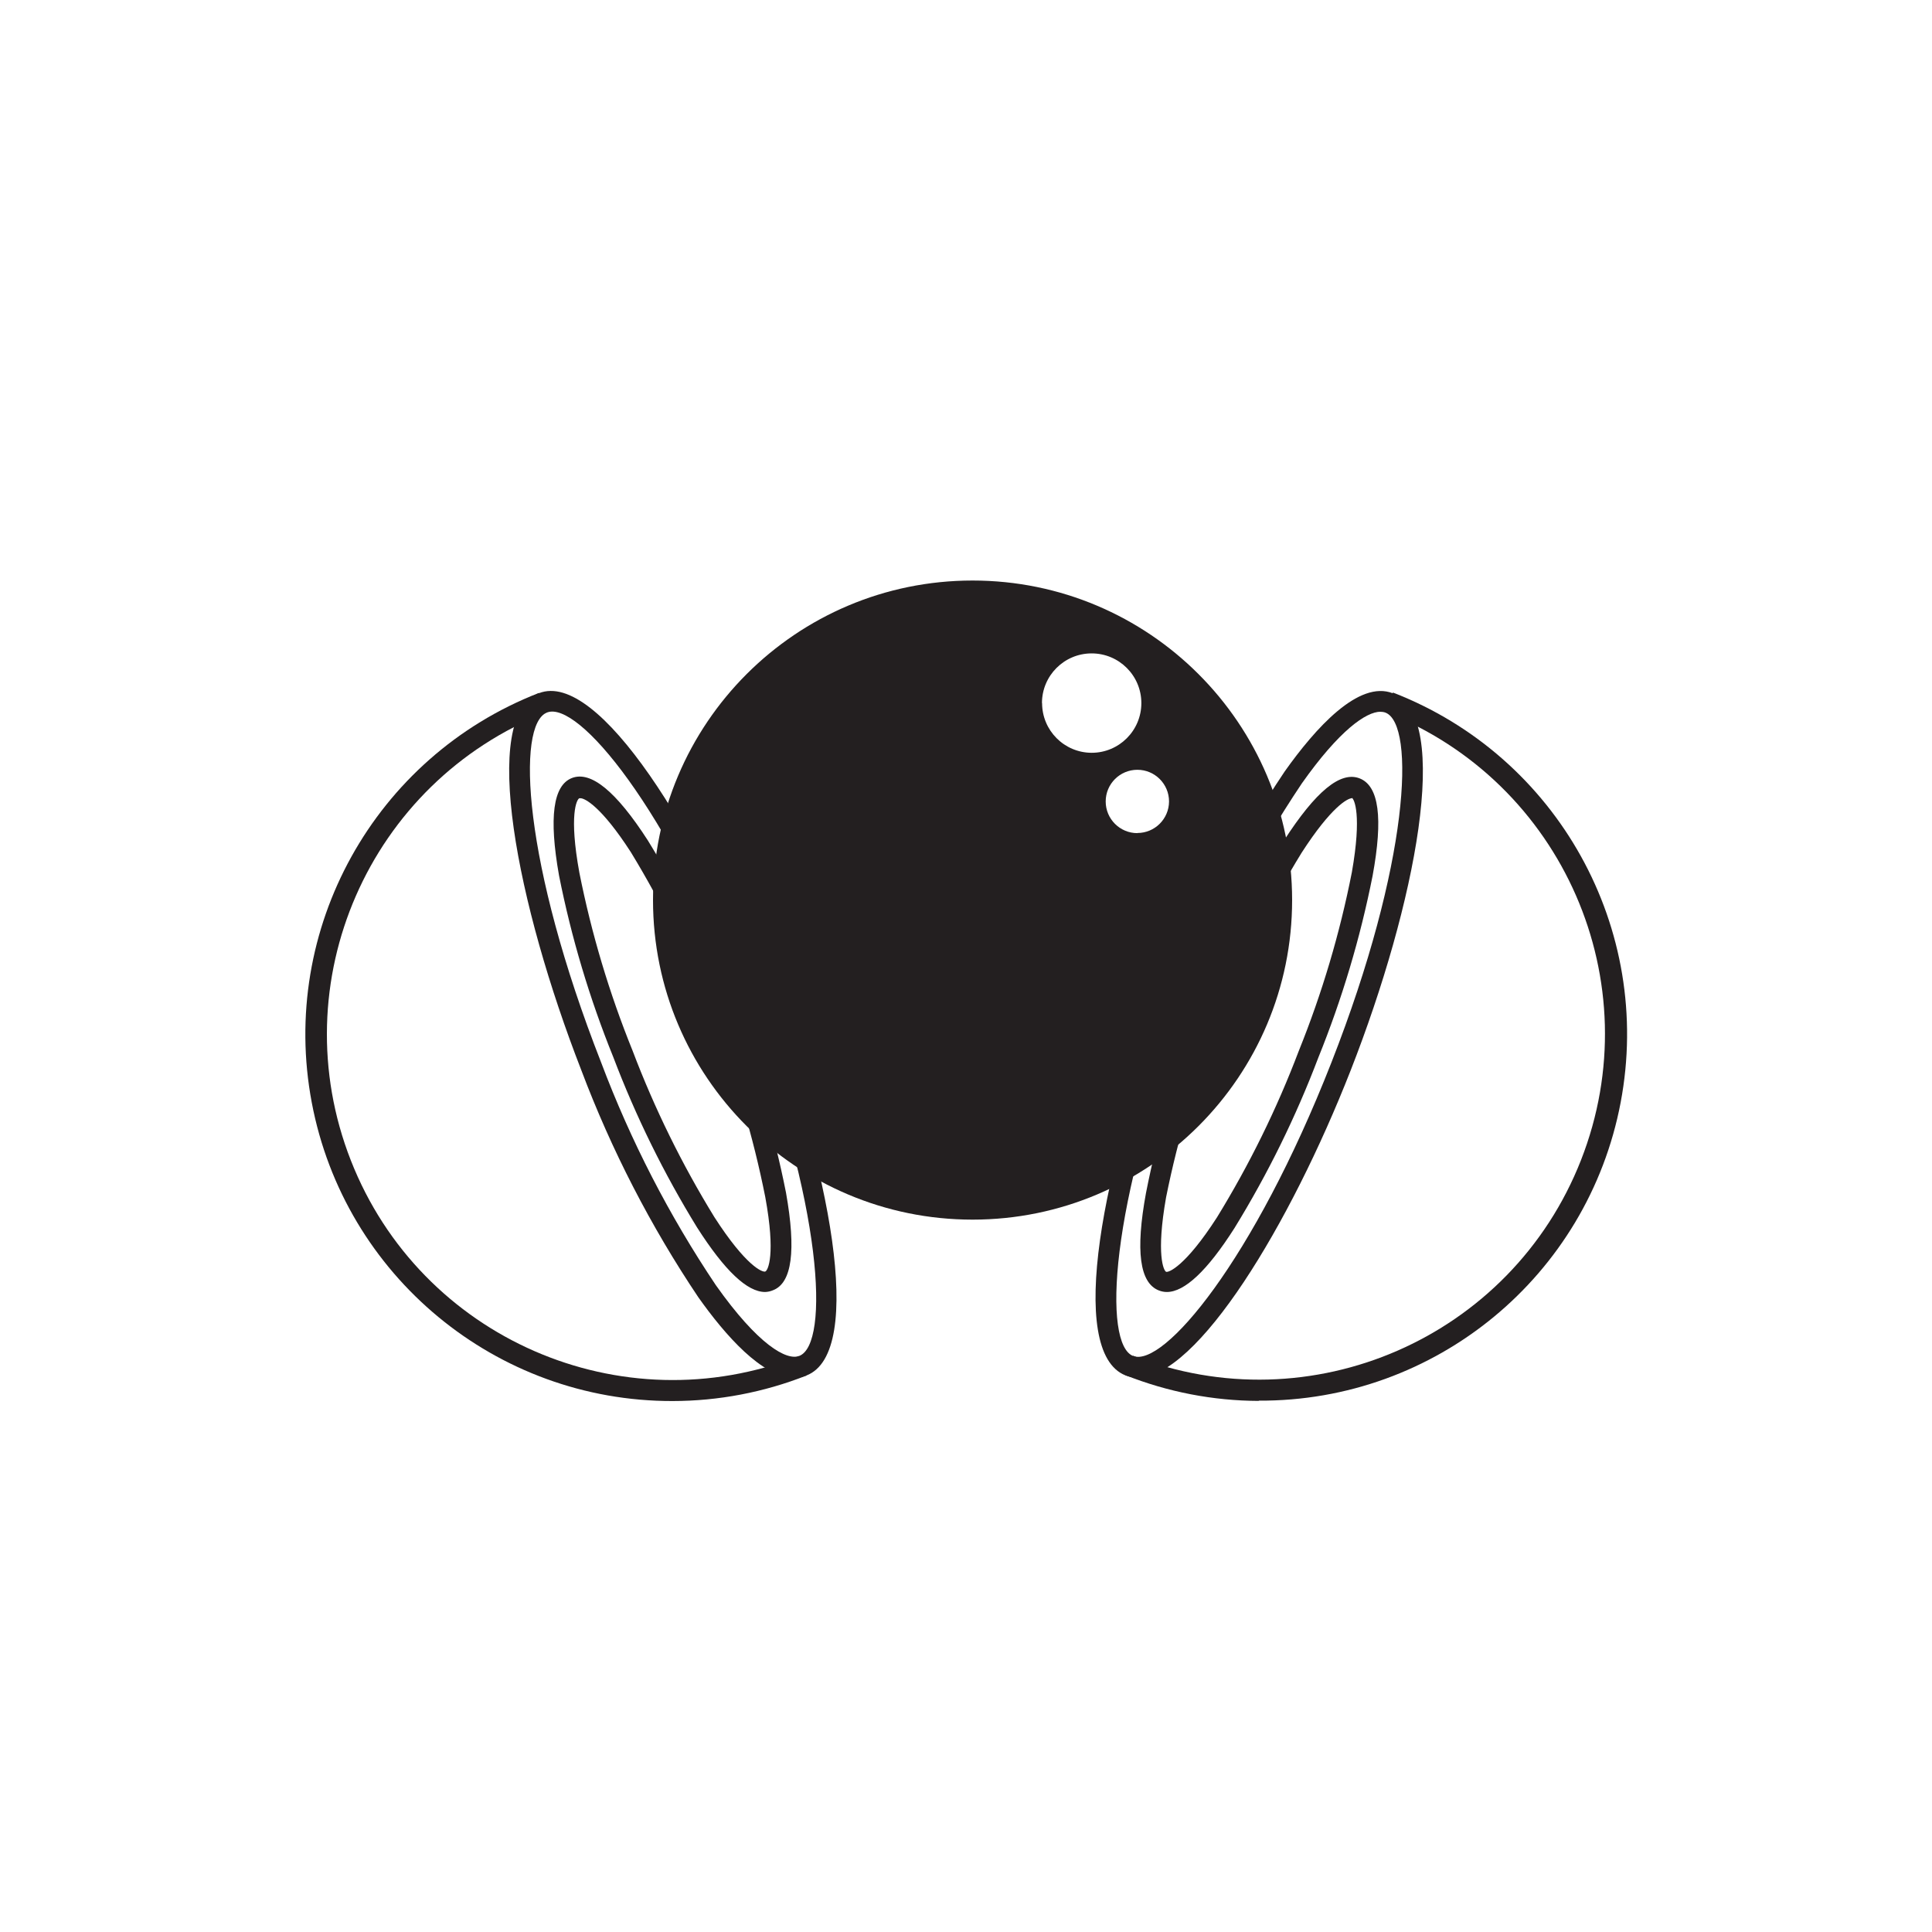
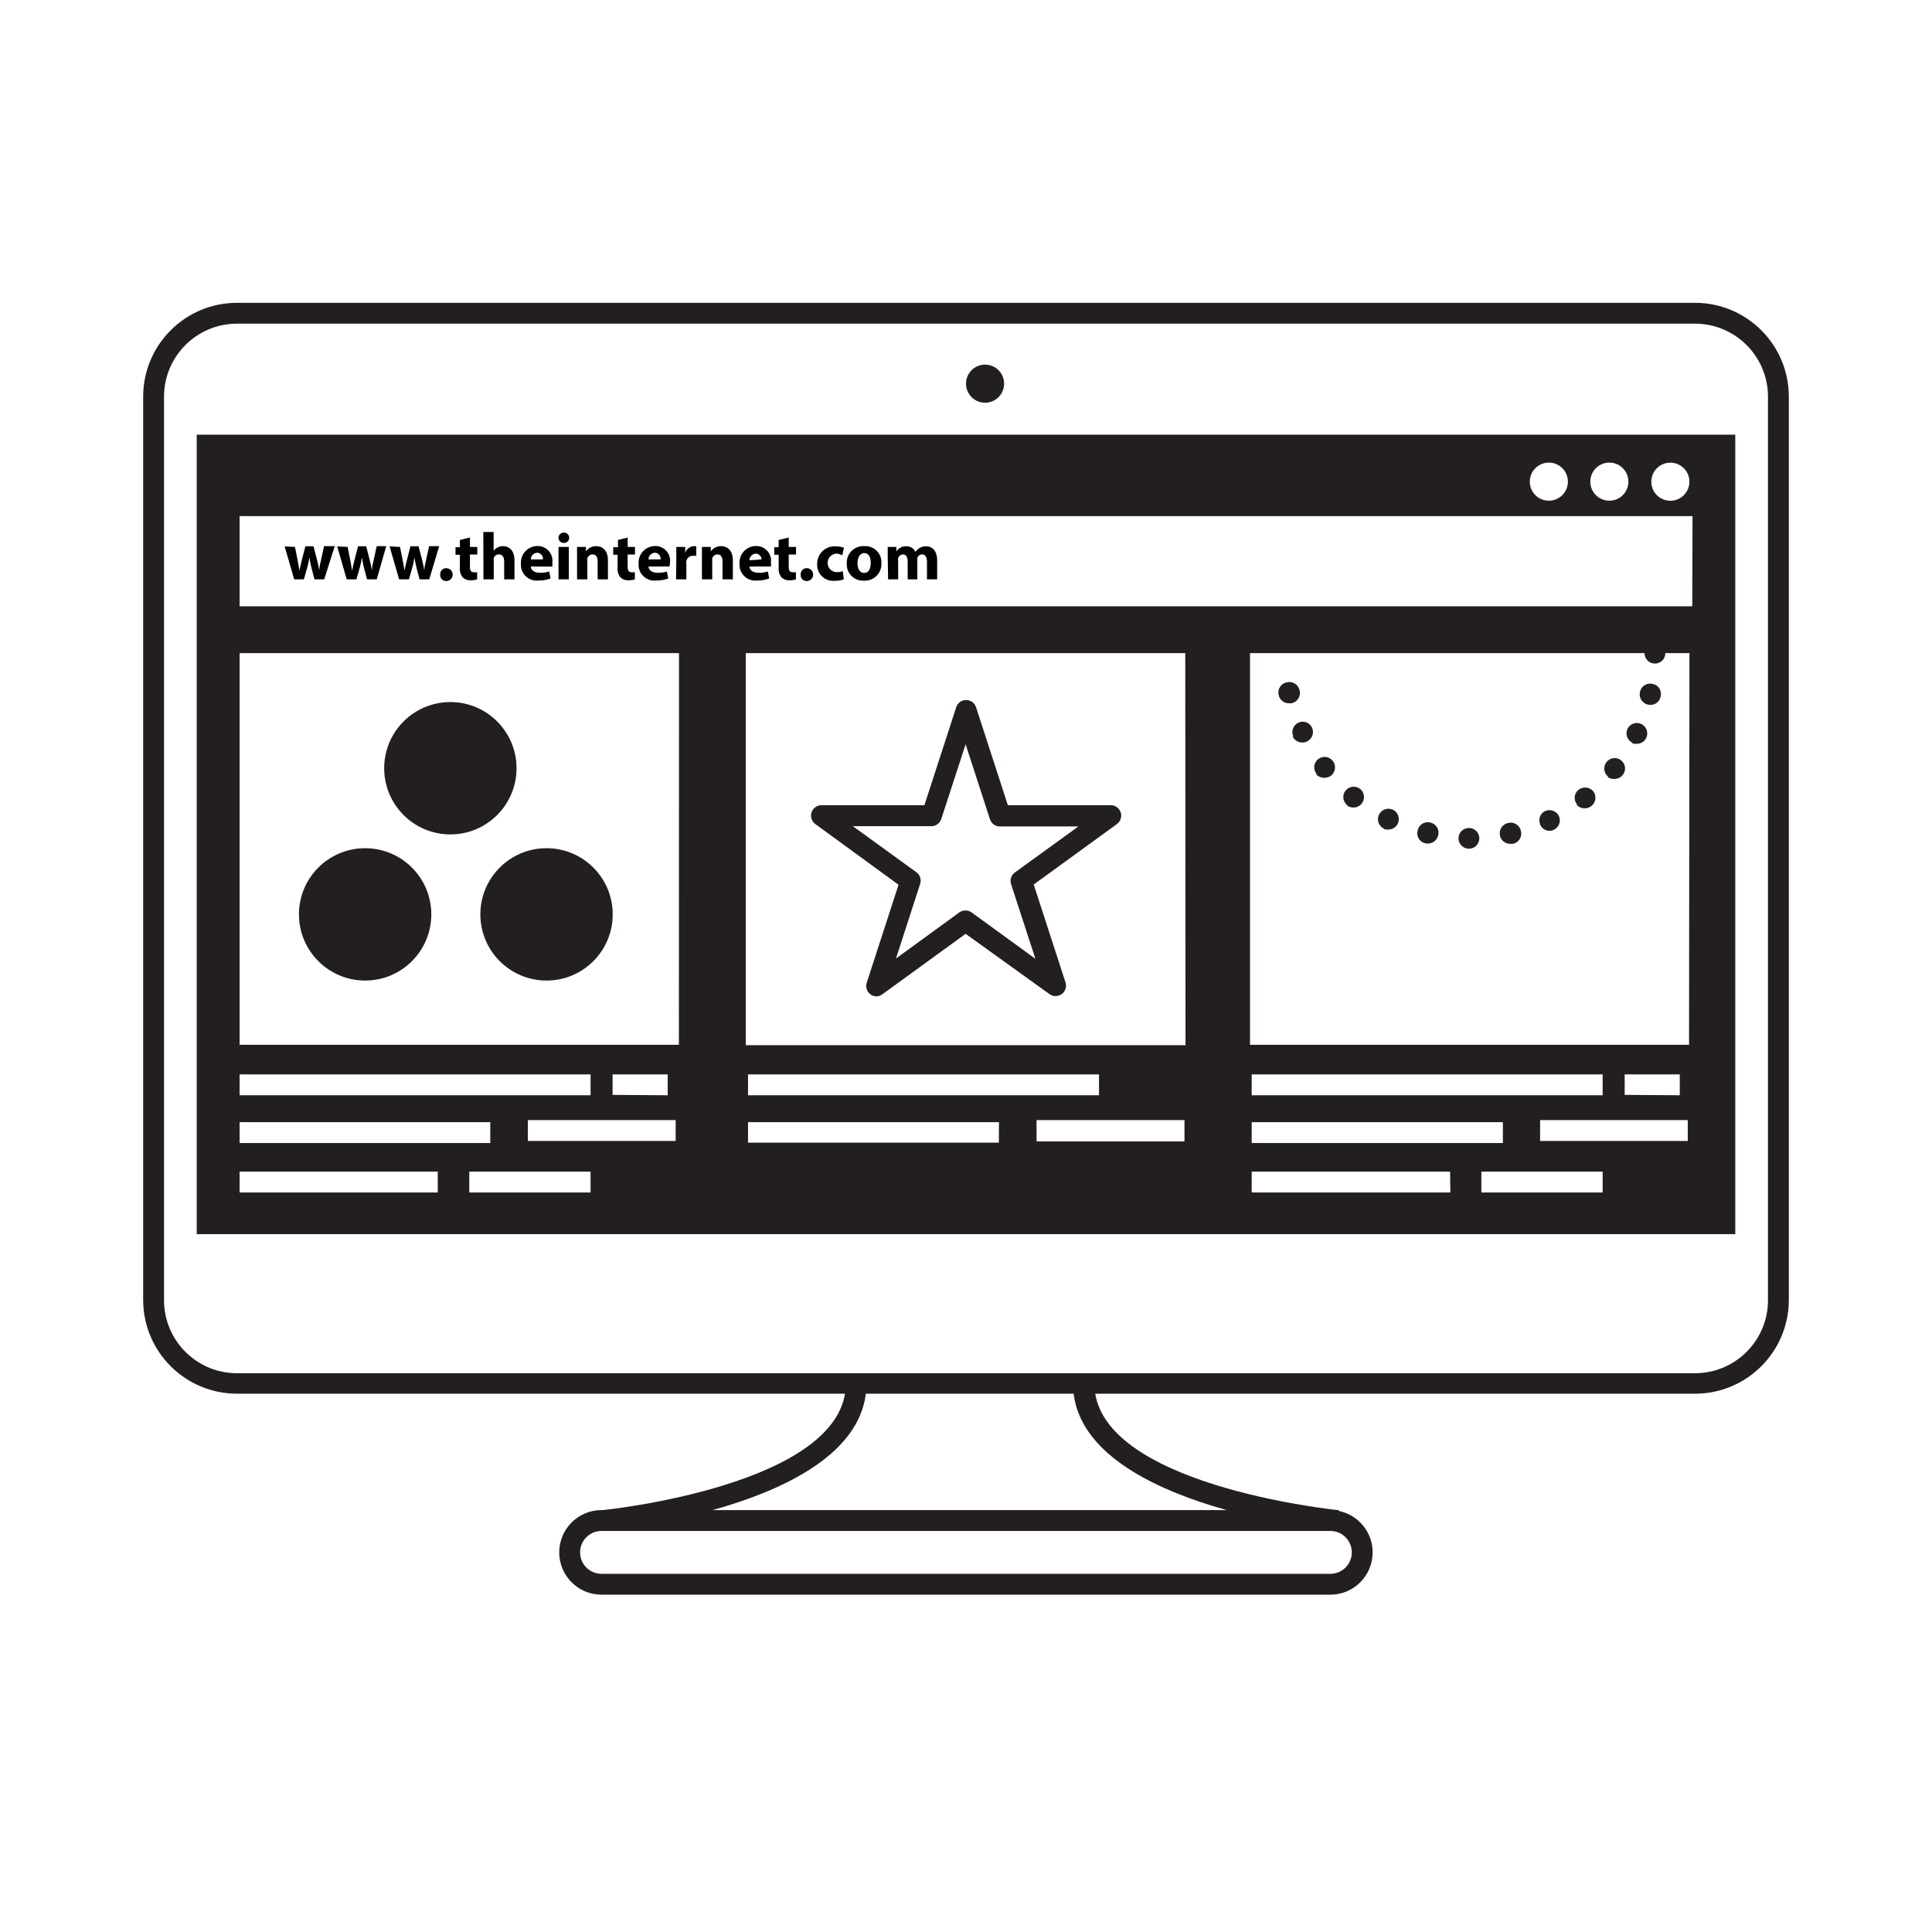
<svg xmlns="http://www.w3.org/2000/svg" id="Layer_1" data-name="Layer 1" viewBox="0 0 150.06 150.06">
  <defs>
    <style>.cls-1{fill:#231f20;}</style>
  </defs>
-   <path class="cls-1" d="M90.63,100.35a1.67,1.67,0,0,1-.62-.12c-1.49-.58-1.83-3.06-1-7.57A78.17,78.17,0,0,1,93.2,78.54a78.23,78.23,0,0,1,6.51-13.23c2.48-3.85,4.41-5.44,5.9-4.85s1.83,3.06,1,7.57a78.16,78.16,0,0,1-4.22,14.13h0a78.25,78.25,0,0,1-6.51,13.23C93.76,98.72,92,100.35,90.63,100.35ZM105,62c-.32,0-1.59.65-3.9,4.23a76.56,76.56,0,0,0-6.36,12.94A76.47,76.47,0,0,0,90.57,93c-.79,4.48-.18,5.7,0,5.78s1.49-.4,3.95-4.22a76.56,76.56,0,0,0,6.36-12.94h0A76.47,76.47,0,0,0,105,67.75c.79-4.48.18-5.7,0-5.78Z" />
-   <path class="cls-1" d="M88.35,107a2.55,2.55,0,0,1-.93-.17C82.8,105,85.66,90.41,90.7,77.56a86.38,86.38,0,0,1,9.09-17.65c2.37-3.34,5.74-7.11,8.4-6.06,4.62,1.81,1.75,16.44-3.28,29.28h0C100.2,95.15,93,107,88.35,107Zm18.88-51.72c-1.12,0-3.2,1.44-6.11,5.56a84.61,84.61,0,0,0-8.91,17.3c-6.07,15.48-6.54,26.27-4.2,27.18s9.33-7.31,15.4-22.79,6.54-26.27,4.2-27.18A1,1,0,0,0,107.23,55.29Z" />
-   <path class="cls-1" d="M97.77,108.81a28.33,28.33,0,0,1-10.36-2l.59-1.51a26.84,26.84,0,1,0,19.6-50l.59-1.51a28.46,28.46,0,0,1-10.43,55Z" />
-   <path class="cls-1" d="M59.43,100.35c-1.39,0-3.13-1.64-5.28-5a78.24,78.24,0,0,1-6.51-13.23A78.15,78.15,0,0,1,43.42,68c-.8-4.51-.46-7,1-7.57s3.42,1,5.9,4.85a78.24,78.24,0,0,1,6.51,13.23,78.19,78.19,0,0,1,4.22,14.13c.8,4.51.46,7-1,7.57A1.7,1.7,0,0,1,59.43,100.35ZM45.09,62H45c-.21.08-.82,1.3,0,5.78a76.47,76.47,0,0,0,4.13,13.82h0a76.56,76.56,0,0,0,6.36,12.94c2.46,3.82,3.74,4.3,3.95,4.22s.82-1.3,0-5.78a76.49,76.49,0,0,0-4.13-13.82A76.56,76.56,0,0,0,49,66.19C46.68,62.6,45.41,62,45.09,62Z" />
-   <path class="cls-1" d="M61.69,107c-2.48,0-5.36-3.29-7.45-6.24a86.38,86.38,0,0,1-9.09-17.64h0c-5-12.84-7.9-27.47-3.29-29.28s12.46,10.86,17.5,23.71,7.9,27.47,3.29,29.28A2.6,2.6,0,0,1,61.69,107Zm-15-24.48a84.61,84.61,0,0,0,8.91,17.3c3.28,4.64,5.51,5.89,6.49,5.49,2.34-.92,1.87-11.7-4.2-27.18s-13-23.72-15.4-22.79-1.87,11.7,4.2,27.18Z" />
-   <path class="cls-1" d="M52.24,108.82a28.47,28.47,0,0,1-10.38-55l.59,1.51a26.84,26.84,0,1,0,19.6,50l.59,1.51A28.44,28.44,0,0,1,52.24,108.82Z" />
-   <path class="cls-1" d="M75.54,45.09A24.82,24.82,0,1,0,100.36,69.9,24.82,24.82,0,0,0,75.54,45.09Zm5.39,9.52a3.86,3.86,0,1,1,3.86,3.86A3.86,3.86,0,0,1,80.94,54.61Zm7.41,10.1a2.46,2.46,0,1,1,2.46-2.46A2.46,2.46,0,0,1,88.34,64.7Z" />
+   <path class="cls-1" d="M131.66,108.25H18.4A7.29,7.29,0,0,1,11.12,101V30.8a7.29,7.29,0,0,1,7.28-7.28H131.66a7.29,7.29,0,0,1,7.28,7.28V101A7.29,7.29,0,0,1,131.66,108.25ZM18.4,25.14a5.67,5.67,0,0,0-5.66,5.66V101a5.67,5.67,0,0,0,5.66,5.66H131.66a5.67,5.67,0,0,0,5.66-5.66V30.8a5.67,5.67,0,0,0-5.66-5.66Z" />
+   <path class="cls-1" d="M103.33,123.86H46.72a3.28,3.28,0,1,1,0-6.57h56.61a3.28,3.28,0,0,1,0,6.57Zm-56.61-4.95a1.66,1.66,0,1,0,0,3.33h56.61a1.66,1.66,0,0,0,0-3.33Z" />
+   <path class="cls-1" d="M103.78,118.91c-.83-.08-20.44-2.08-20.44-11.46H85c0,7.92,18.79,9.83,19,9.85Z" />
+   <path class="cls-1" d="M46.86,118.91l-.16-1.61c.19,0,19-1.93,19-9.85H67.3C67.3,116.82,47.69,118.83,46.86,118.91Z" />
+   <path d="M22.91,42.48l.2,1c.05.27.1.55.15.84h0c.05-.29.13-.59.19-.84l.27-1.05h.63l.26,1c.07.29.14.58.19.87h0c0-.29.09-.58.15-.88l.22-1H26L25.18,45h-.75l-.24-.9c-.06-.25-.11-.48-.16-.8h0a6,6,0,0,1-.17.8l-.26.9h-.75l-.74-2.56Z" />
+   <path d="M27,42.48l.2,1c.05.27.1.55.15.84h0c.05-.29.13-.59.19-.84l.27-1.05h.63l.26,1c.07.29.14.58.19.87h0c0-.29.09-.58.15-.88l.22-1H30L29.26,45h-.75l-.24-.9c-.06-.25-.11-.48-.16-.8h0a6,6,0,0,1-.17.8l-.26.9h-.75l-.74-2.56Z" />
+   <path d="M31.07,42.48l.2,1c.05.27.1.55.15.84h0c.05-.29.13-.59.19-.84l.27-1.05h.63l.26,1c.07.29.14.58.19.87h0c0-.29.09-.58.15-.88l.22-1h.78L33.34,45h-.75l-.24-.9c-.06-.25-.11-.48-.16-.8h0a6,6,0,0,1-.17.8l-.26.9H31l-.74-2.56Z" />
+   <path d="M34.19,44.62a.46.46,0,0,1,.47-.49.49.49,0,0,1,0,1A.46.46,0,0,1,34.19,44.62Z" />
+   <path d="M36.5,41.75v.73h.57v.59H36.5V44c0,.31.07.45.32.45l.24,0V45a1.55,1.55,0,0,1-.52.07.83.83,0,0,1-.6-.22,1.06,1.06,0,0,1-.22-.76v-1h-.34v-.59h.34v-.56Z" />
+   <path d="M37.54,41.32h.8v1.46h0a1,1,0,0,1,.31-.26.89.89,0,0,1,.41-.1c.51,0,.9.35.9,1.12V45h-.8V43.63c0-.34-.11-.57-.41-.57a.42.42,0,0,0-.4.28.5.5,0,0,0,0,.18V45h-.8Z" />
+   <path d="M41.23,44c0,.33.35.49.72.49a2.26,2.26,0,0,0,.71-.1l.1.54a2.53,2.53,0,0,1-.93.16,1.23,1.23,0,0,1-1.37-1.31,1.29,1.29,0,0,1,1.3-1.37A1.14,1.14,0,0,1,42.9,43.7a2,2,0,0,1,0,.31Zm.94-.55a.46.46,0,0,0-.45-.52.52.52,0,0,0-.49.52Z" />
+   <path d="M44.21,41.77a.4.4,0,0,1-.43.4.4.4,0,1,1,0-.8A.4.4,0,0,1,44.21,41.77ZM43.38,45V42.48h.8V45Z" />
+   <path d="M44.82,43.3c0-.32,0-.59,0-.82h.69l0,.35h0a.94.94,0,0,1,.79-.41c.52,0,.92.35.92,1.1V45h-.8V43.62c0-.33-.11-.56-.4-.56a.43.43,0,0,0-.4.3.54.54,0,0,0,0,.2V45h-.8Z" />
+   <path d="M48.75,41.75v.73h.57v.59h-.57V44c0,.31.07.45.32.45l.24,0V45a1.55,1.55,0,0,1-.52.07.83.83,0,0,1-.6-.22,1.06,1.06,0,0,1-.22-.76v-1h-.34v-.59H48v-.56Z" />
+   <path d="M50.37,44c0,.33.35.49.72.49a2.26,2.26,0,0,0,.71-.1l.1.54a2.53,2.53,0,0,1-.93.16,1.23,1.23,0,0,1-1.37-1.31,1.29,1.29,0,0,1,1.3-1.37,1.14,1.14,0,0,1,1.14,1.28A2,2,0,0,1,52,44Zm.94-.55a.46.46,0,0,0-.45-.52.52.52,0,0,0-.49.52Z" />
+   <path d="M52.53,43.32c0-.38,0-.62,0-.84h.69l0,.47h0a.75.75,0,0,1,.69-.53h.17v.75l-.22,0a.51.51,0,0,0-.55.4.89.89,0,0,0,0,.18V45h-.8Z" />
+   <path d="M54.52,43.3c0-.32,0-.59,0-.82h.69l0,.35h0a.94.94,0,0,1,.79-.41c.52,0,.92.35.92,1.1V45h-.8V43.62c0-.33-.11-.56-.4-.56a.43.43,0,0,0-.4.3.54.54,0,0,0,0,.2V45h-.8Z" />
+   <path d="M58.21,44c0,.33.35.49.72.49a2.26,2.26,0,0,0,.71-.1l.1.54a2.53,2.53,0,0,1-.93.16,1.23,1.23,0,0,1-1.37-1.31,1.28,1.28,0,0,1,1.3-1.37,1.14,1.14,0,0,1,1.14,1.28,2,2,0,0,1,0,.31Zm.94-.55A.46.46,0,0,0,58.7,43a.52.52,0,0,0-.49.52Z" />
+   <path d="M61.26,41.75v.73h.57v.59h-.57V44c0,.31.07.45.32.45l.24,0V45a1.55,1.55,0,0,1-.52.07.83.83,0,0,1-.6-.22,1.06,1.06,0,0,1-.22-.76v-1h-.34v-.59h.34v-.56Z" />
+   <path d="M62.19,44.62a.46.46,0,0,1,.47-.49.49.49,0,0,1,0,1A.46.46,0,0,1,62.19,44.62Z" />
+   <path d="M65.54,45a2,2,0,0,1-.71.11,1.24,1.24,0,0,1-1.36-1.31,1.34,1.34,0,0,1,1.47-1.36,1.84,1.84,0,0,1,.61.1l-.13.59A1.11,1.11,0,0,0,65,43a.72.72,0,0,0,0,1.44,1.24,1.24,0,0,0,.46-.08Z" />
+   <path d="M68.46,43.73A1.29,1.29,0,0,1,67.1,45.1a1.26,1.26,0,0,1-1.33-1.32,1.28,1.28,0,0,1,1.37-1.36A1.25,1.25,0,0,1,68.46,43.73Zm-1.86,0c0,.44.18.77.52.77s.51-.31.51-.77-.15-.77-.51-.77S66.6,43.38,66.6,43.76Z" />
+   <path d="M68.95,43.3c0-.32,0-.59,0-.82h.67l0,.35h0a.89.89,0,0,1,.78-.4.73.73,0,0,1,.7.44h0a1.14,1.14,0,0,1,.33-.31.93.93,0,0,1,.49-.13c.49,0,.87.35.87,1.11V45H72V43.65c0-.37-.12-.59-.38-.59a.39.39,0,0,0-.37.28.66.66,0,0,0,0,.21V45H70.5V43.61c0-.32-.11-.55-.37-.55a.41.41,0,0,0-.37.29.54.54,0,0,0,0,.2V45h-.78Z" />
+   <circle class="cls-1" cx="76.51" cy="29.8" r="1.48" />
+   <path class="cls-1" d="M15.28,33.76v62.1h119.5V33.76Zm113.41,2.61a1.48,1.48,0,1,1,0,2.09A1.48,1.48,0,0,1,128.69,36.37ZM125,35.93a1.48,1.48,0,1,1-1.48,1.48A1.48,1.48,0,0,1,125,35.93Zm-4.7,0a1.48,1.48,0,1,1-1.48,1.48A1.48,1.48,0,0,1,120.33,35.93ZM34,92.62H18.61V91H34Zm4.08-5.46v1.62H18.61V87.16ZM18.61,85.07V83.45H45.87v1.62H18.61Zm27.26,7.55H36.45V91h9.42Zm6.61-4H41V87H52.48Zm-4.9-3.58V83.45h4.28v1.62Zm5.15-3.89H18.61V50.73H52.74Zm24.85,7.6H58.1V87.16H77.59ZM58.1,85.07V83.45H85.36v1.62H58.1ZM92,88.65H80.51V87H92Zm.08-7.47H57.93V50.73H92.06Zm20.57,11.44H97.22V91h15.41Zm4.08-5.46v1.62H97.22V87.16ZM97.22,85.07V83.45h27.26v1.62H97.22Zm27.26,7.55h-9.42V91h9.42Zm6.61-4H119.62V87h11.47Zm-4.9-3.58V83.45h4.28v1.62Zm5-3.89H97.09V50.73h34.13Zm.25-34.06H18.61v-7H131.46Z" />
+   <circle class="cls-1" cx="34.98" cy="59.67" r="5.14" />
+   <circle class="cls-1" cx="28.36" cy="71.02" r="5.14" />
+   <circle class="cls-1" cx="42.45" cy="71.02" r="5.14" />
+   <path class="cls-1" d="M68.09,77.39a.81.81,0,0,1-.77-1.06l2.47-7.61L63.32,64a.81.81,0,0,1,.48-1.46h8l2.47-7.61a.81.81,0,0,1,1.54,0l2.47,7.61h8A.81.81,0,0,1,86.76,64l-6.47,4.7,2.47,7.61a.81.81,0,0,1-1.25.9L75,72.53l-6.47,4.7A.81.81,0,0,1,68.09,77.39ZM75,70.72a.81.81,0,0,1,.48.16l4.94,3.59-1.89-5.8a.81.81,0,0,1,.29-.9l4.94-3.58h-6.1a.81.81,0,0,1-.77-.56L75,57.81l-1.89,5.8a.81.81,0,0,1-.77.56h-6.1l4.94,3.58a.81.81,0,0,1,.29.9l-1.88,5.8,4.93-3.59A.81.81,0,0,1,75,70.72Z" />
+   <path class="cls-1" d="M114.09,65.92a.81.81,0,0,1-.81-.81h0a.81.81,0,0,1,.82-.8h0a.8.8,0,0,1,.8.81h0a.81.81,0,0,1-.8.8h0Zm2.42-1a.82.82,0,0,1,.62-1h0a.81.81,0,0,1,1,.62h0a.81.81,0,0,1-.62,1h0l-.17,0h0A.82.82,0,0,1,116.51,64.95Zm-5.81.58a.8.8,0,0,1-.59-1h0a.8.8,0,0,1,1-.61h0a.8.8,0,0,1,.59,1h0a.81.81,0,0,1-.79.63h0Zm8.93-1.47A.79.79,0,0,1,120,63h0a.82.82,0,0,1,1.08.38h0a.81.81,0,0,1-.39,1.07h0a.76.76,0,0,1-.34.08h0A.79.79,0,0,1,119.63,64.06Zm-12.14.33h0a.81.81,0,0,1-.38-1.09h0a.82.82,0,0,1,1.08-.38h0a.82.82,0,0,1,.38,1.08h0a.81.81,0,0,1-.73.46h0A.77.77,0,0,1,107.49,64.39Zm15-1.88a.8.8,0,0,1,.12-1.14h0a.83.83,0,0,1,1.14.12h0a.82.82,0,0,1-.14,1.14h0a.76.76,0,0,1-.5.18h0A.82.82,0,0,1,122.46,62.51Zm-17.85.06h0a.8.8,0,0,1-.13-1.13h0a.81.81,0,0,1,1.14-.13h0a.81.81,0,0,1,.11,1.14h0a.81.81,0,0,1-.63.3h0A.81.81,0,0,1,104.62,62.56Zm20.26-2.22a.81.81,0,0,1-.12-1.13h0a.8.8,0,0,1,1.14-.13h0a.8.8,0,0,1,.12,1.13h0a.8.8,0,0,1-.63.31h0A.79.79,0,0,1,124.87,60.35Zm-22.65-.22a.81.81,0,0,1,.14-1.14h0a.8.8,0,0,1,1.13.14h0a.82.82,0,0,1-.13,1.14h0a.84.84,0,0,1-.5.17h0A.81.81,0,0,1,102.22,60.13Zm24.54-2.41a.81.81,0,0,1-.38-1.08h0a.81.81,0,0,1,1.07-.38h0a.82.82,0,0,1,.39,1.08h0a.8.8,0,0,1-.72.46h0A.77.77,0,0,1,126.76,57.72Zm-26.34-.49a.82.82,0,0,1,.39-1.07h0a.8.8,0,0,1,1.07.39h0a.82.82,0,0,1-.39,1.07h0a.75.75,0,0,1-.34.08h0A.83.83,0,0,1,100.41,57.23ZM128,54.73a.82.82,0,0,1-.62-1h0a.81.81,0,0,1,1-.61h0a.8.8,0,0,1,.6,1h0a.8.8,0,0,1-.79.63h0ZM99.32,54h0a.8.8,0,0,1,.62-1h0a.81.81,0,0,1,1,.62h0a.81.81,0,0,1-.62,1h0a.46.46,0,0,1-.17,0h0A.79.79,0,0,1,99.32,54Zm28.41-3.27a.81.81,0,0,1,.81-.81h0a.81.81,0,0,1,.81.81h0a.81.81,0,0,1-.81.81h0A.81.81,0,0,1,127.73,50.73Z" />
</svg>
